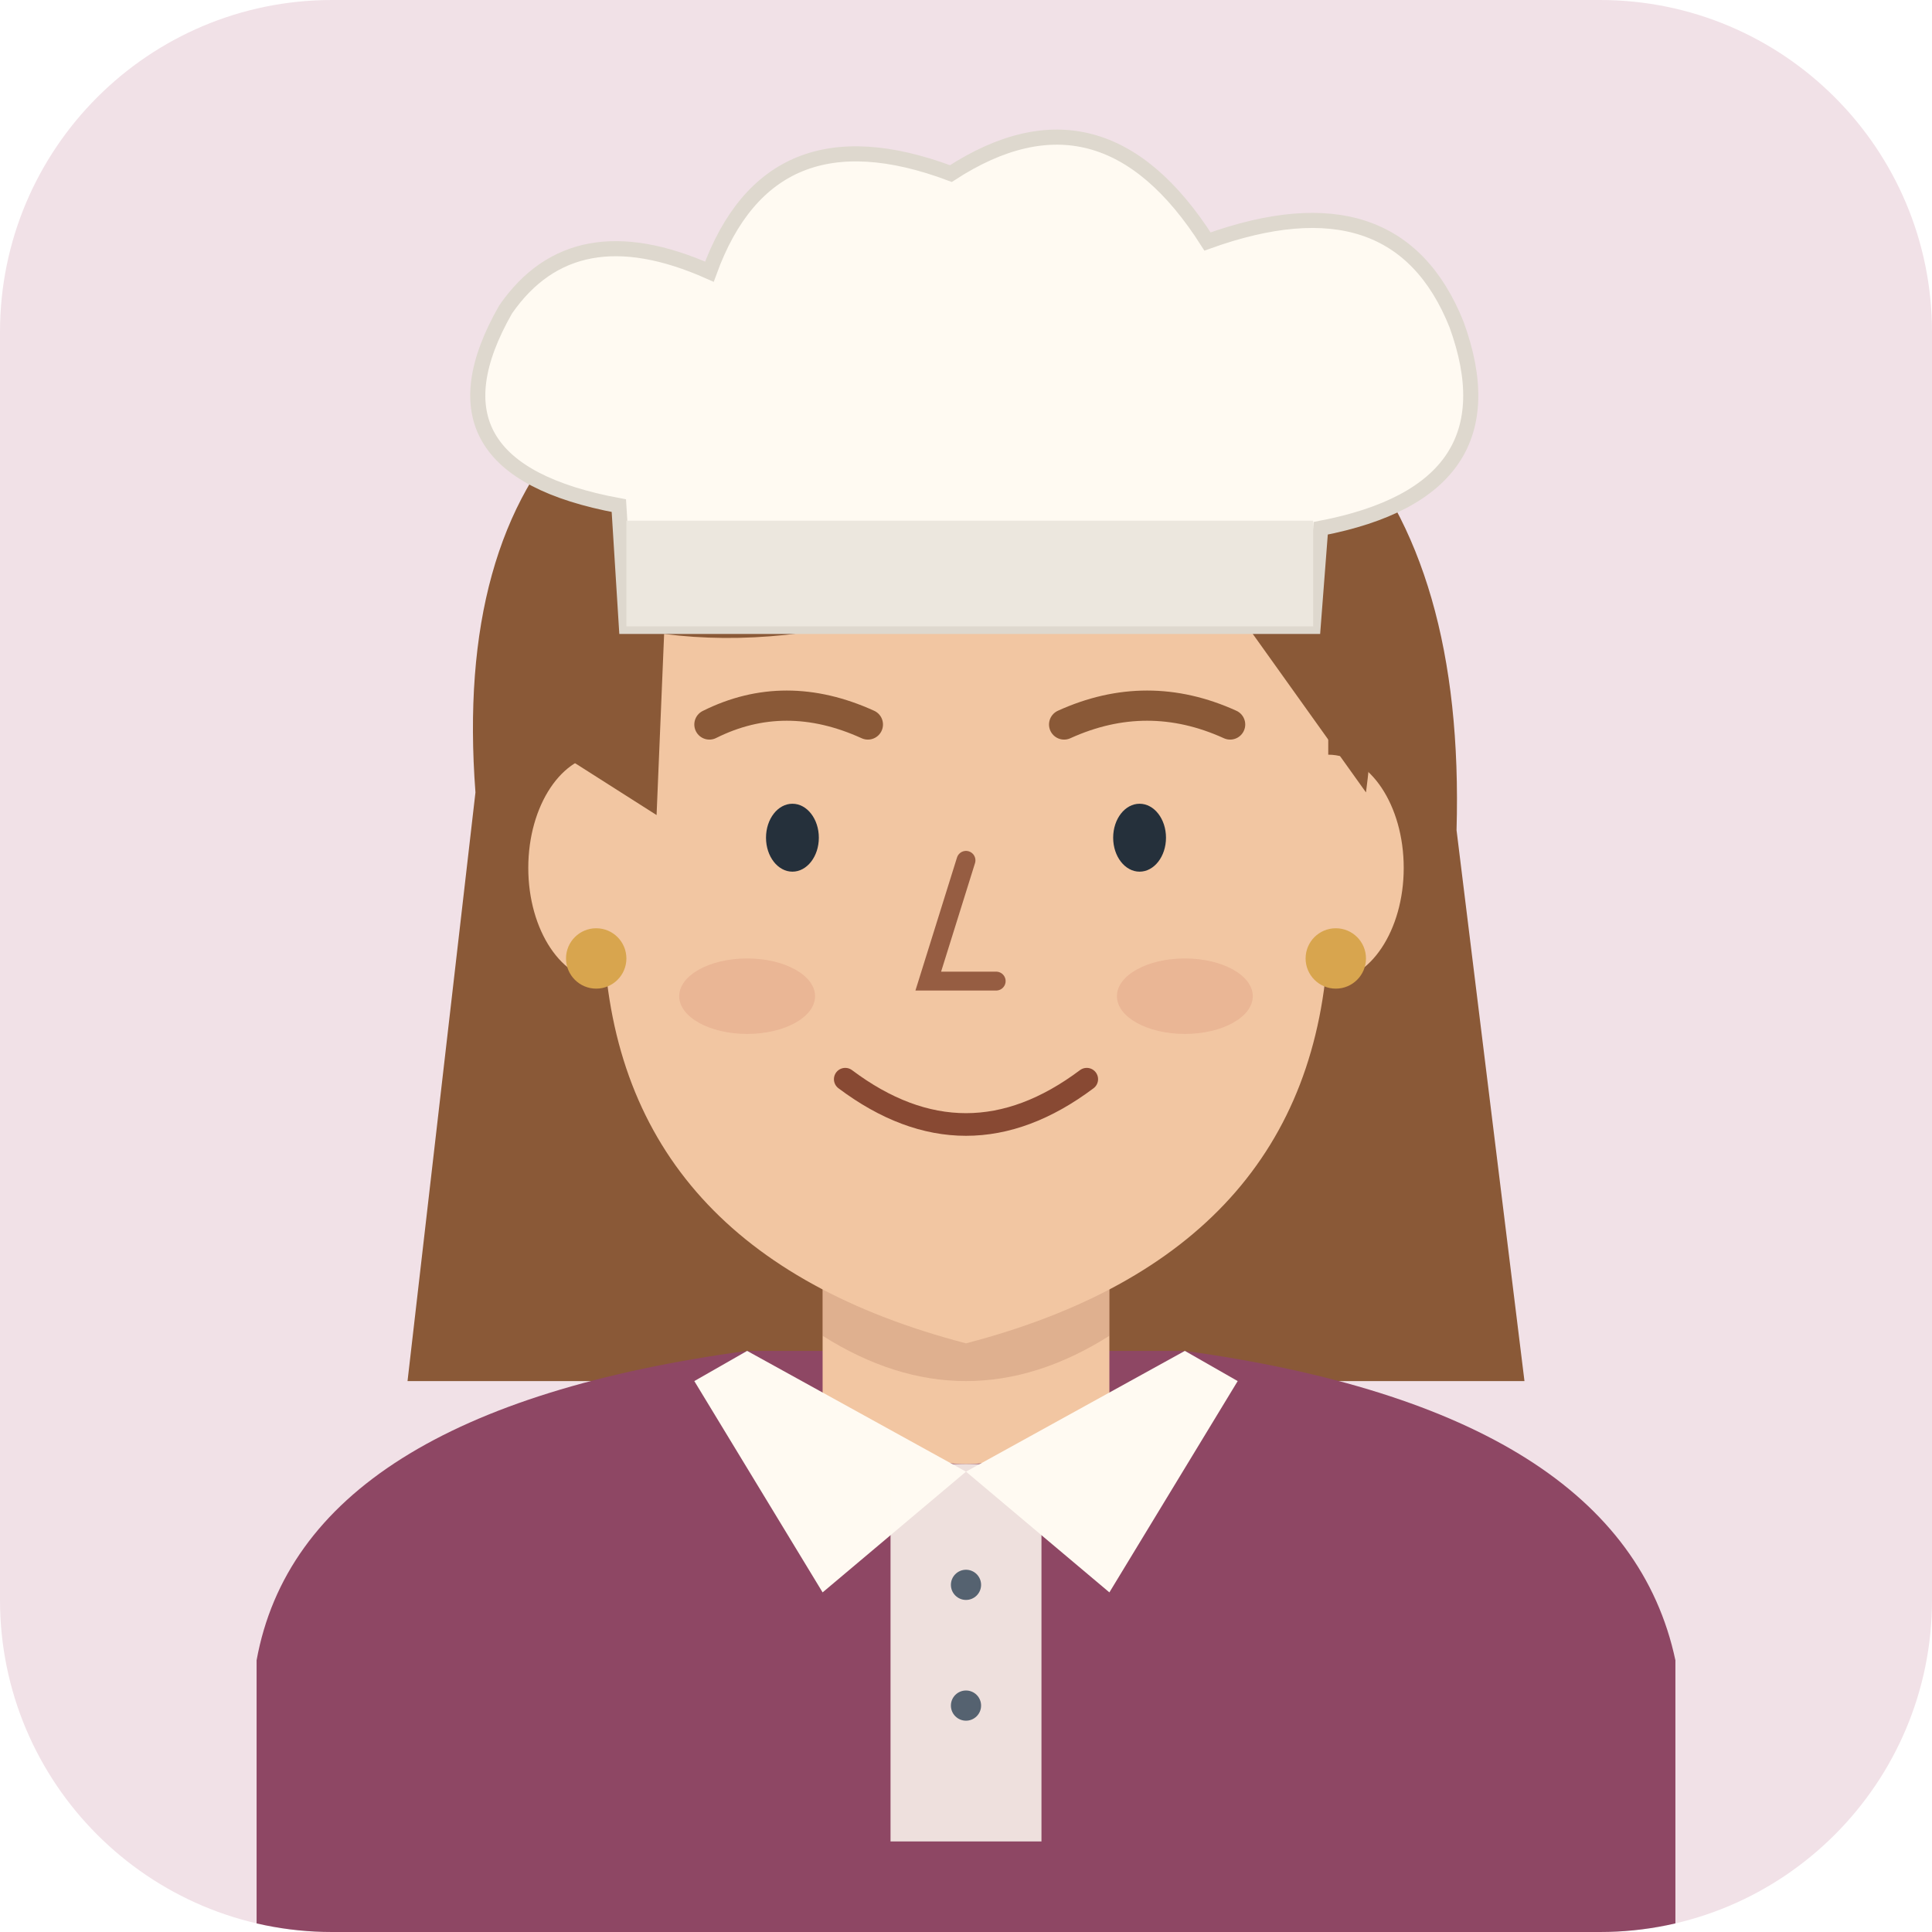
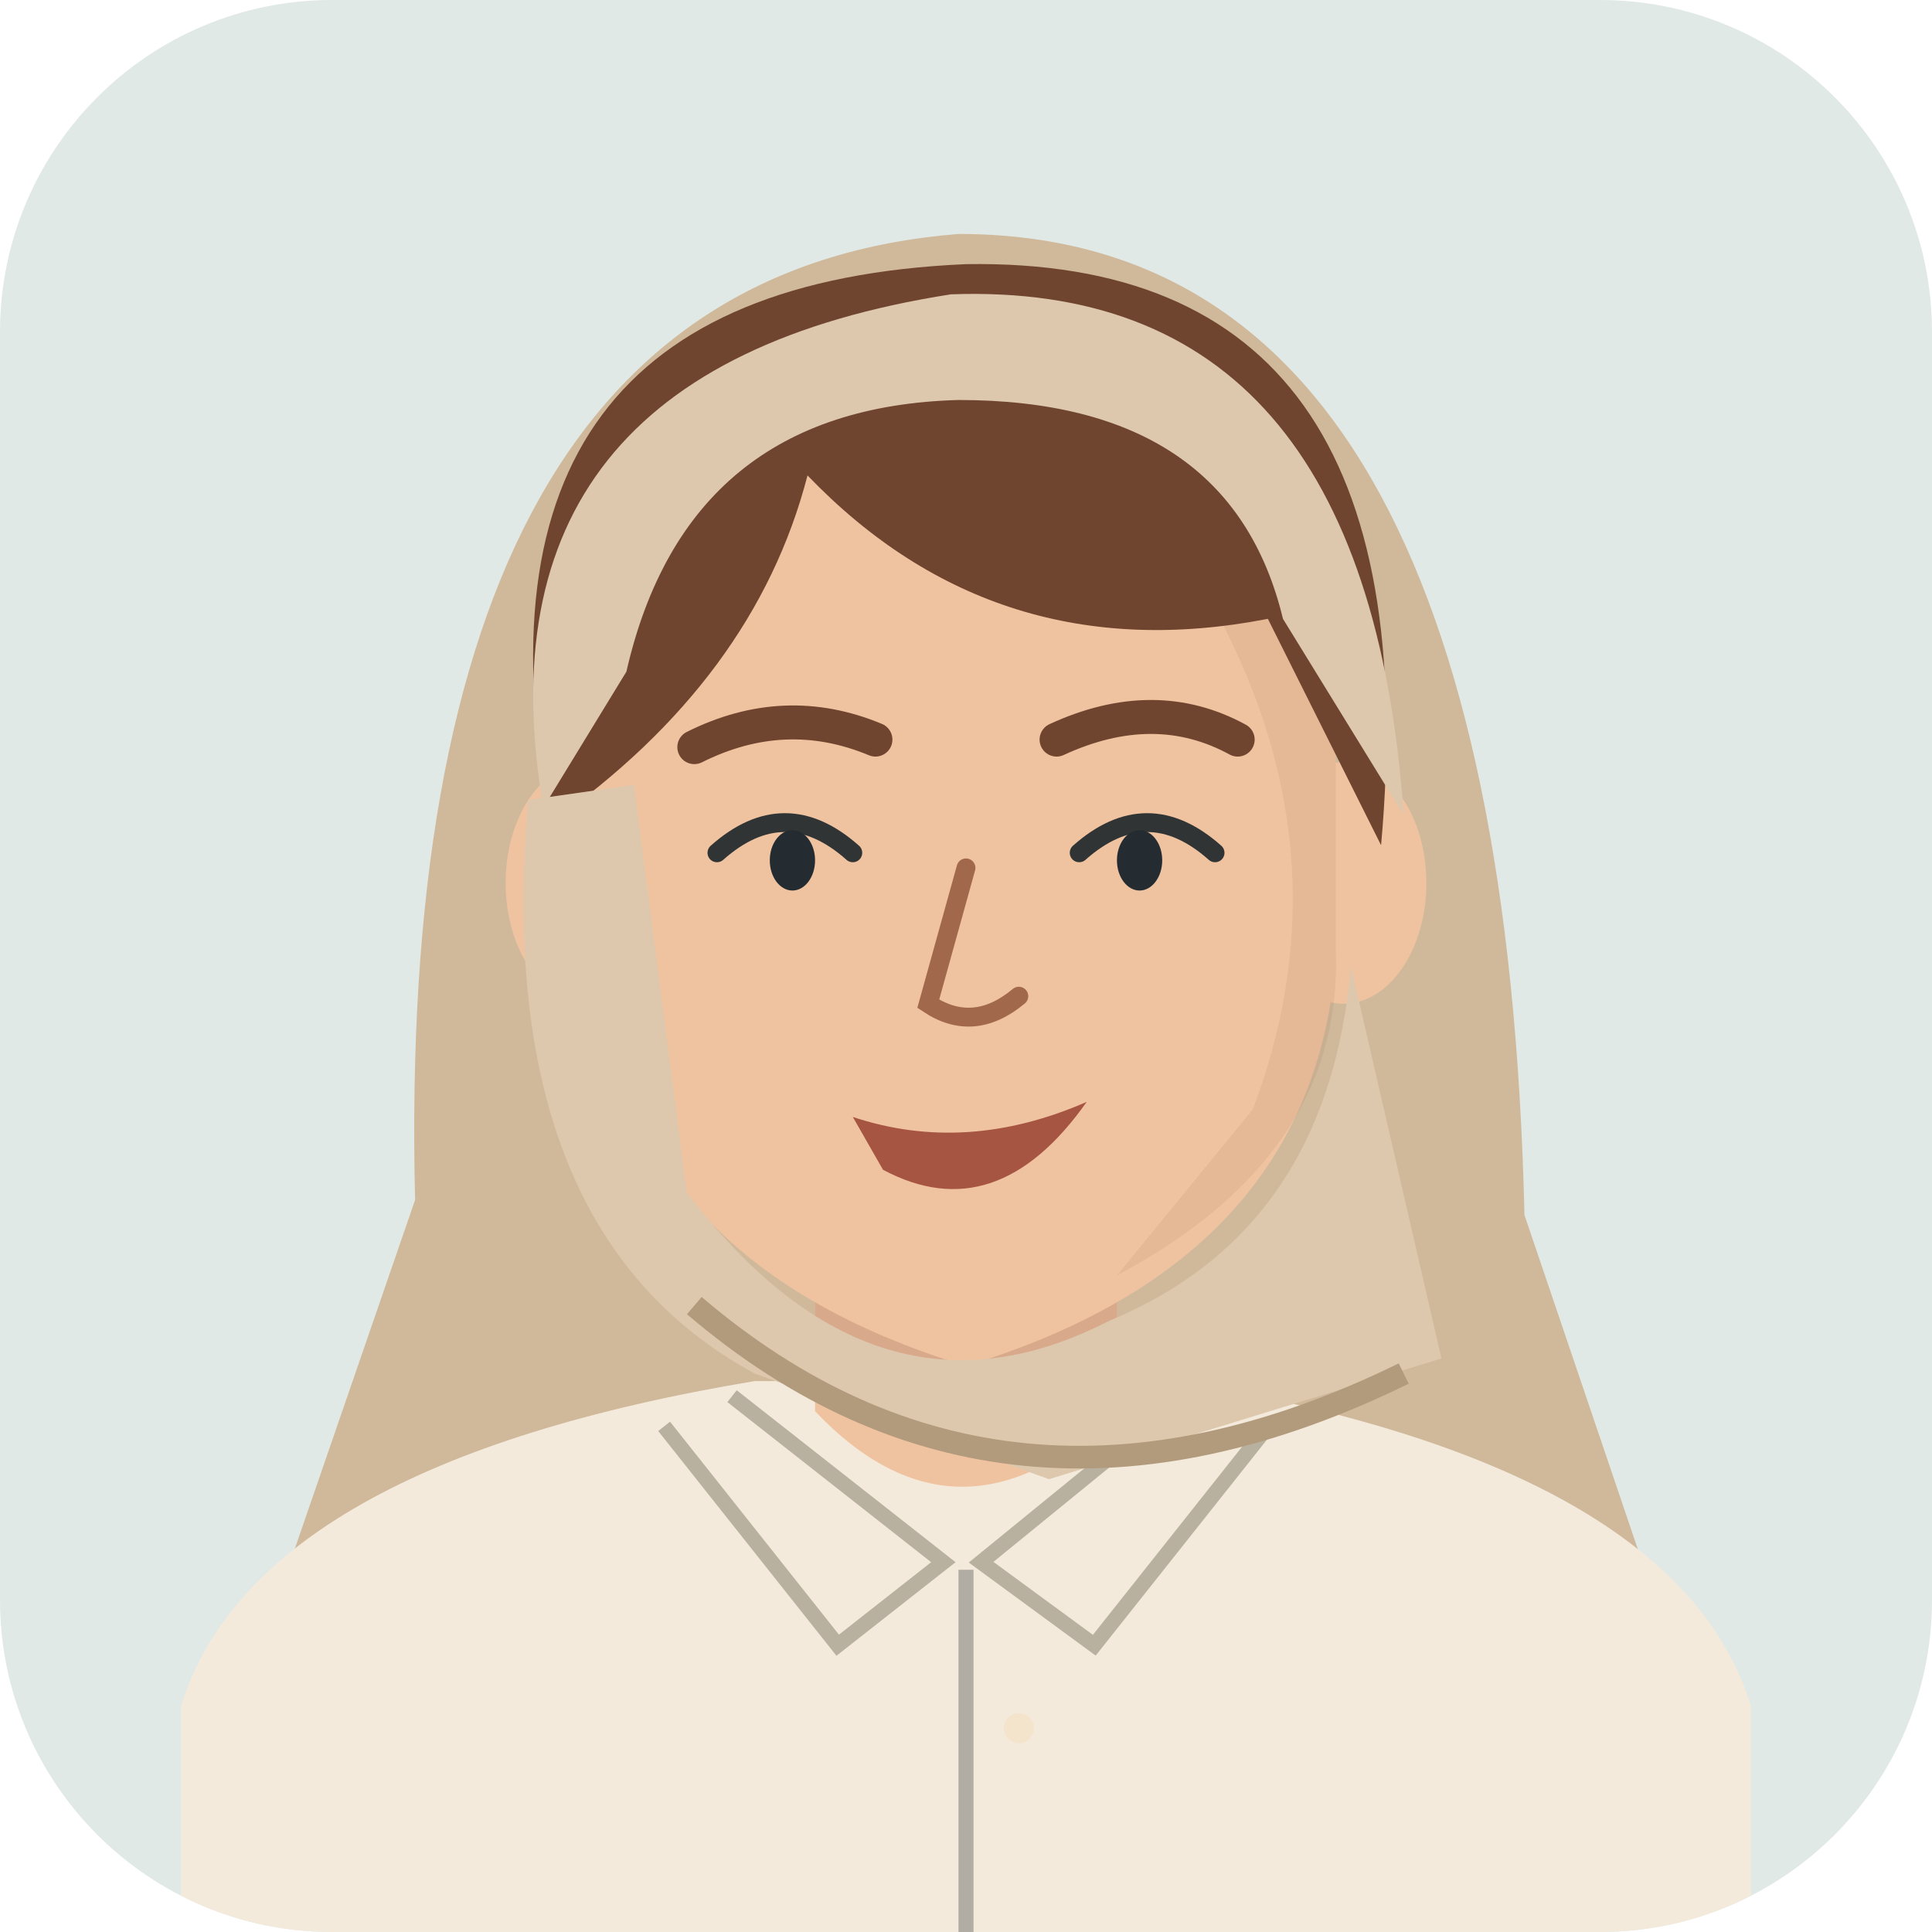
<svg xmlns="http://www.w3.org/2000/svg" viewBox="0 0 256 256" role="img" aria-labelledby="title">
  <defs>
    <clipPath id="portrait">
      <rect width="256" height="256" rx="44" />
    </clipPath>
  </defs>
  <g clip-path="url(#portrait)">
-     <path fill="#f1e1e7" d="M0 0H256V256H0Z" />
-     <path d="M63 105Q58 39 128 39Q195 40 193 110L202 183H54Z" fill="#8a5937" />
-     <path d="M34 256V220Q40 187 99 179H157Q215 187 222 220V256Z" fill="#8e4764" />
-     <path d="M109 155V185Q128 203 147 185V155Z" fill="#f2c6a2" />
-     <path d="M109 165Q128 182 147 165V177Q128 189 109 177Z" fill="#8a4b35" opacity=".18" />
-     <path d="M99 179L128 195L109 211L92 183M157 179L128 195L147 211L164 183" fill="#fffaf2" />
-     <path d="M118 194H138V244H118Z" fill="#fffaf2" opacity=".85" />
-     <circle cx="128" cy="210" r="2" fill="#556270" />
-     <circle cx="128" cy="226" r="2" fill="#556270" />
-     <ellipse cx="80" cy="115" rx="10" ry="15" fill="#f2c6a2" />
-     <ellipse cx="176" cy="115" rx="10" ry="15" fill="#f2c6a2" />
-     <path d="M80 91Q80 53 128 53Q176 53 176 91V125Q174 166 128 178Q82 166 80 125Z" fill="#f2c6a2" />
-     <path d="M76 101Q63 46 127 42Q189 44 181 105L166 84L160 62Q119 88 88 84L87 108Z" fill="#8a5937" />
-     <path d="M94 96Q104 91 115 96M141 96Q152 91 163 96" fill="none" stroke="#8a5937" stroke-width="4" stroke-linecap="round" />
-     <ellipse cx="105" cy="111" rx="3.5" ry="4.5" fill="#25303b" />
-     <ellipse cx="151" cy="111" rx="3.5" ry="4.5" fill="#25303b" />
-     <path d="M128 114L123 130H132" fill="none" stroke="#965d42" stroke-width="2.5" stroke-linecap="round" />
-     <path d="M112 143Q128 155 144 143" fill="none" stroke="#884933" stroke-width="3" stroke-linecap="round" />
-     <ellipse cx="99" cy="132" rx="9" ry="5" fill="#ce7a67" opacity=".22" />
-     <ellipse cx="157" cy="132" rx="9" ry="5" fill="#ce7a67" opacity=".22" />
-     <circle cx="79" cy="127" r="4" fill="#d8a54e" />
-     <circle cx="177" cy="127" r="4" fill="#d8a54e" />
-     <path d="M82 67Q55 62 67 41Q76 28 94 36Q102 14 126 23Q146 10 160 32Q185 23 193 43Q201 65 175 70L174 83H83Z" fill="#fffaf2" stroke="#ded8ce" stroke-width="2" />
-     <path d="M83 69H174V83H83Z" fill="#ece7de" />
+     <path fill="#e1e9e6" d="M0 0H256V256H0Z" />
+     <path d="M55 159Q52 37 127 31Q199 31 202 161L221 217H35Z" fill="#d0b99b" />
+     <path d="M24 256V226Q34 194 100 183H156Q222 194 232 226V256Z" fill="#f4eadb" />
+     <path d="M108 157V187Q127 207 148 187V157Z" fill="#f0c3a0" />
+     <path d="M108 164Q126 180 148 165V177Q128 193 108 177Z" fill="#7a4230" opacity=".2" />
+     <path d="M97 185L125 207L111 218L88 189M157 185L130 207L145 218L168 189" fill="#f4eadb" stroke="#b9b1a0" stroke-width="2" />
+     <path d="M128 208V256" stroke="#151e23" stroke-width="2" opacity=".3" />
+     <circle cx="135" cy="229" r="2" fill="#f5e4cc" />
+     <ellipse cx="78" cy="117" rx="11" ry="16" fill="#f0c3a0" />
+     <ellipse cx="178" cy="117" rx="11" ry="16" fill="#f0c3a0" />
+     <path d="M79 91Q80 53 128 51Q177 53 177 93V127Q174 167 128 181Q82 167 79 127Z" fill="#f0c3a0" />
+     <path d="M157 74Q180 110 166 147L148 169Q178 153 177 126V94Q175 80 157 74Z" fill="#85523c" opacity=".1" />
+     <path d="M73 109Q59 38 128 35Q190 34 183 112L168 82Q132 89 107 63Q100 90 73 109Z" fill="#70452f" />
+     <path d="M92 99Q104 93 116 98M140 98Q153 92 164 98" fill="none" stroke="#70452f" stroke-width="4.5" stroke-linecap="round" />
+     <path d="M95 113Q104 105 113 113M143 113Q152 105 161 113" fill="none" stroke="#303434" stroke-width="2.5" stroke-linecap="round" />
+     <ellipse cx="105" cy="114" rx="3" ry="4" fill="#242c32" />
+     <ellipse cx="151" cy="114" rx="3" ry="4" fill="#242c32" />
+     <path d="M128 115L123 133Q129 137 135 132" fill="none" stroke="#a1684c" stroke-width="2.5" stroke-linecap="round" />
+     <path d="M113 148Q128 153 144 146Q132 163 117 155Z" fill="#a65543" />
+     <path d="M72 107Q62 49 126 39Q181 37 186 108L170 82Q163 53 127 53Q91 54 83 89Z" fill="#ddc8ad" />
+     <path d="M70 106Q65 163 100 182L139 196L191 180L179 128Q176 163 147 175Q116 191 91 158L84 104Z" fill="#ddc8ad" />
+     <path d="M92 173Q133 208 186 182" fill="none" stroke="#b29a7c" stroke-width="3" />
  </g>
</svg>
